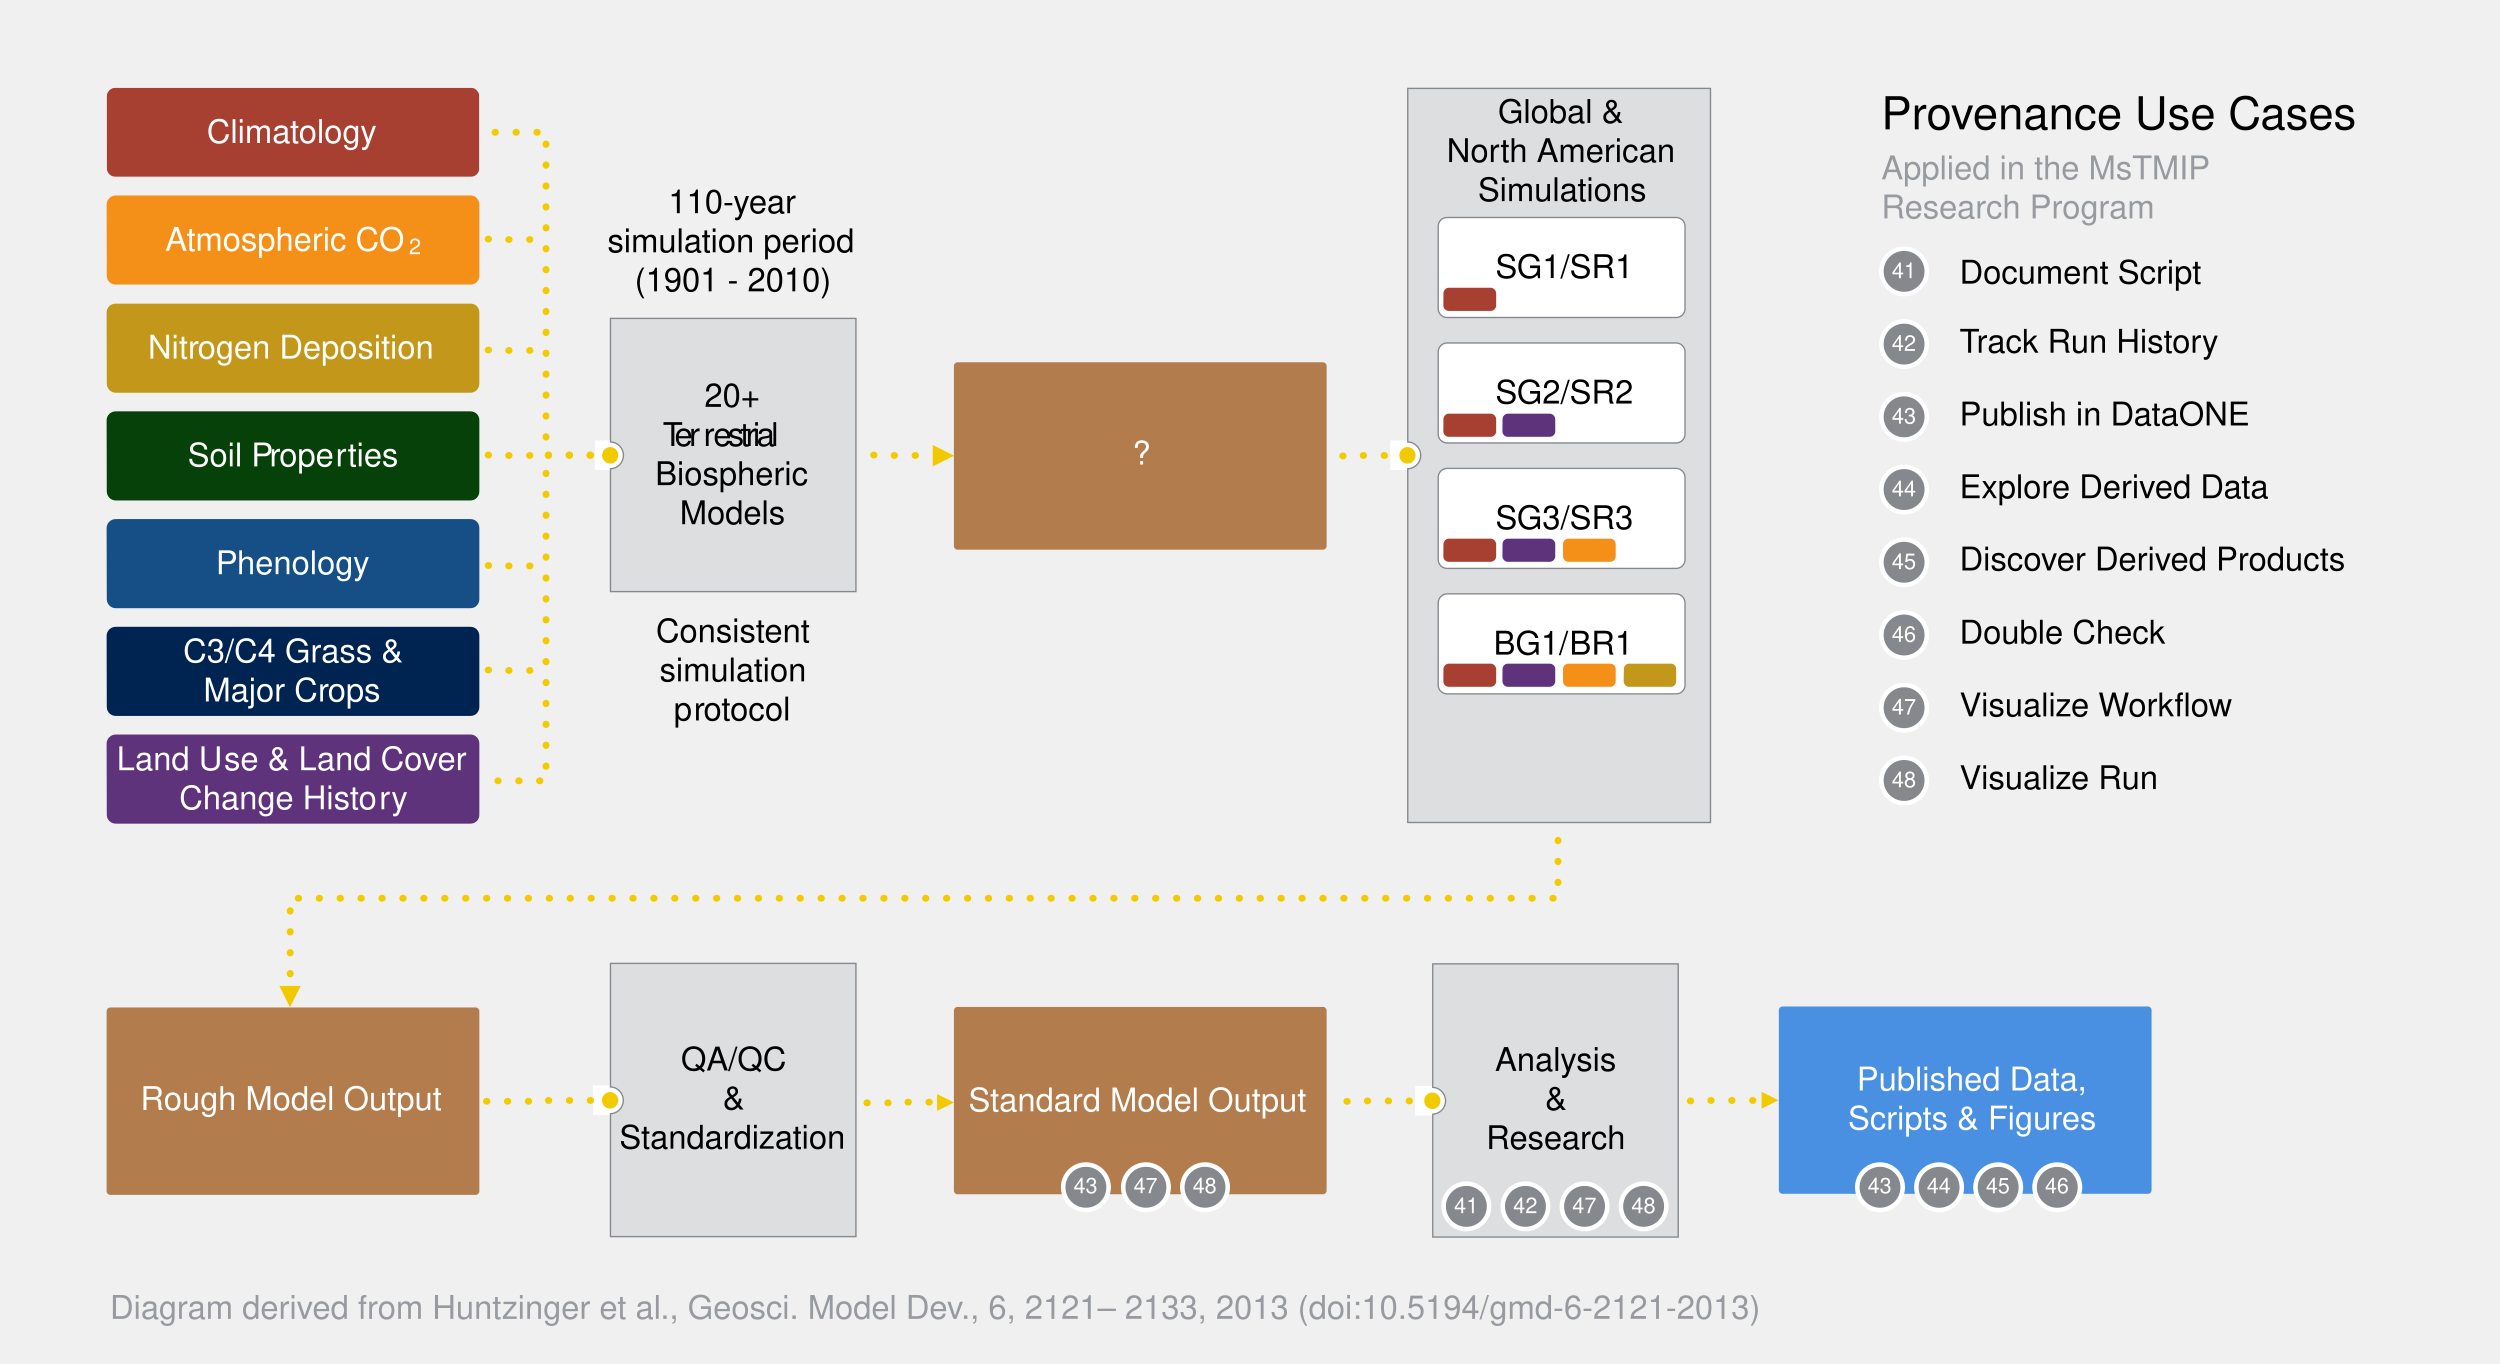
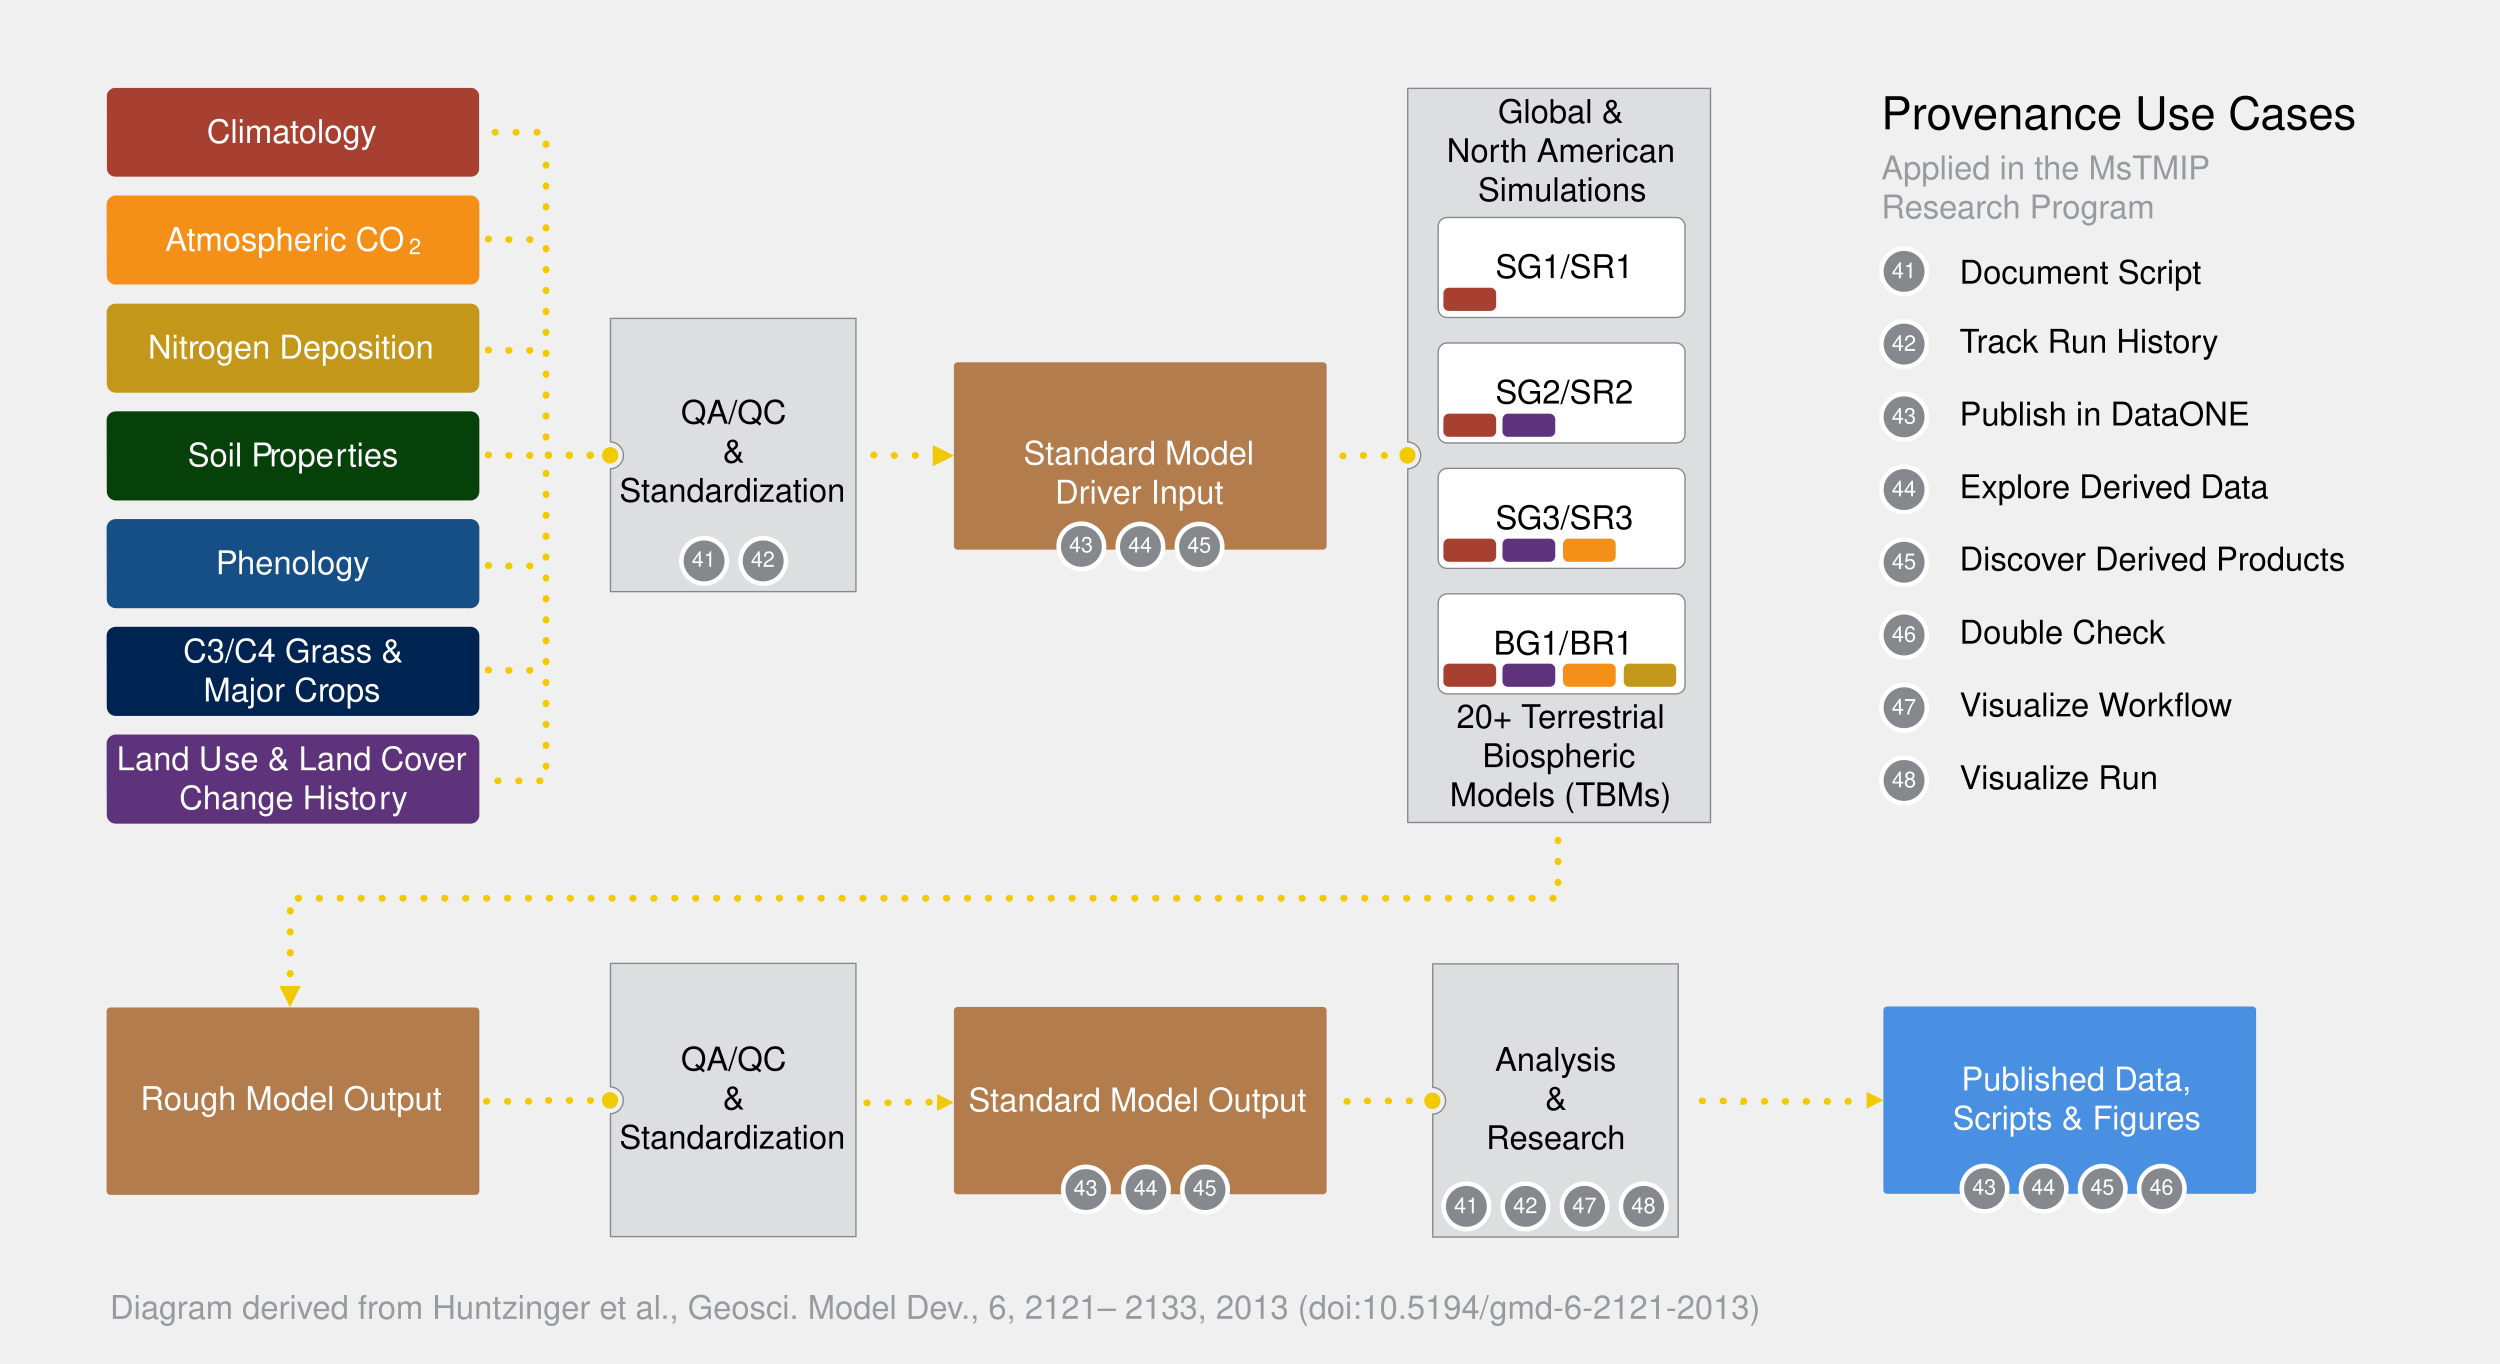
<svg xmlns="http://www.w3.org/2000/svg" xmlns:xlink="http://www.w3.org/1999/xlink" width="5500px" height="3000px" viewBox="0 0 5500 3000" version="1.1">
  <defs>
    <path id="path-1" d="M0,19.894 C0,9.07 9.156,0 19.98,0 L800.782,0 C811.606,0 820,9.07 820,19.894 L820,176.69 C820,187.514 811.606,196 800.782,196 L19.98,196 C9.156,196 0.381,187.514 0.381,176.69 L0,19.894 Z" />
  </defs>
  <g id="Page-1" stroke="none" stroke-width="1" fill="none" fill-rule="evenodd">
    <g id="Artboard">
-       <path d="M3097.05,194.5 L3763.05,194.5 L3763.05,1809.5 L3097.05,1809.5 L3097.05,194.5 Z" id="Fill-4" fill="#DDDEE0" />
-       <path d="M3097.05,194.5 L3763.05,194.5 L3763.05,1809.5 L3097.05,1809.5 L3097.05,194.5 Z" id="Stroke-5" stroke="#85888D" stroke-width="3" />
-       <path d="M3116.914,980.848 C3128.484,992.417 3128.484,1011.175 3116.914,1022.744 C3105.345,1034.313 3086.588,1034.313 3075.018,1022.744 C3063.449,1011.175 3063.449,992.417 3075.018,980.848 C3086.588,969.278 3105.345,969.278 3116.914,980.848 L3116.914,980.848 Z" id="Fill-6" fill="#FFFFFF" />
-       <path d="M3116.914,980.848 C3128.483,992.417 3128.483,1011.175 3116.914,1022.744 C3105.345,1034.313 3086.587,1034.313 3075.018,1022.744 C3063.449,1011.175 3063.449,992.417 3075.018,980.848 C3086.587,969.279 3105.345,969.279 3116.914,980.848 L3116.914,980.848 Z" id="Stroke-7" stroke="#85888D" stroke-width="3" />
-       <path d="M3058.55,969 L3095.55,969 L3095.55,1034 L3058.55,1034 L3058.55,969 Z" id="Fill-8" fill="#FFFFFF" />
+       <path d="M3097.05,1031.401 L3097.05,1809.5 L3763.05,1809.5 L3763.05,194.5 L3097.05,194.5 L3097.05,972.191 C3104.266,972.453 3111.405,975.339 3116.914,980.848 C3128.483,992.417 3128.483,1011.175 3116.914,1022.744 C3111.405,1028.253 3104.266,1031.139 3097.05,1031.401 Z" id="Stroke-5" stroke="#85888D" stroke-width="3" fill="#DCDEE0" />
+       <path d="M3116.914,980.848 C3128.484,992.417 3128.484,1011.175 3116.914,1022.744 C3105.345,1034.313 3086.588,1034.313 3075.018,1022.744 C3063.449,1011.175 3063.449,992.417 3075.018,980.848 C3086.588,969.278 3105.345,969.278 3116.914,980.848 L3116.914,980.848 Z" id="Fill-6" />
      <path d="M3108,989.964 C3114.379,996.475 3114.379,1007.033 3108,1013.545 C3101.621,1020.057 3091.278,1020.057 3084.899,1013.545 C3078.52,1007.033 3078.52,996.475 3084.899,989.964 C3091.278,983.452 3101.621,983.452 3108,989.964 L3108,989.964 Z" id="Fill-9" fill="#F2CA00" />
      <path d="M3108.001,989.964 C3114.38,996.476 3114.38,1007.034 3108.001,1013.545 C3101.621,1020.057 3091.279,1020.057 3084.899,1013.545 C3078.52,1007.034 3078.52,996.476 3084.899,989.964 C3091.279,983.452 3101.621,983.452 3108.001,989.964 L3108.001,989.964 Z" id="Stroke-10" stroke="#F2CA00" stroke-width="3" />
-       <path d="M1343.05,700.5 L1883.05,700.5 L1883.05,1301.5 L1343.05,1301.5 L1343.05,700.5 Z" id="Fill-11" fill="#DDDEE0" />
-       <path d="M1343.05,700.5 L1883.05,700.5 L1883.05,1301.5 L1343.05,1301.5 L1343.05,700.5 Z" id="Stroke-12" stroke="#85888D" stroke-width="3" />
-       <text id="20+-" font-family="Helvetica" font-size="72" font-weight="260" fill="#000000">
-         <tspan x="1549.695" y="895.226">20+ </tspan>
-       </text>
-       <text id="Terrestrial-" font-family="Helvetica" font-size="72" font-weight="260" letter-spacing="-7.992" fill="#000000">
-         <tspan x="1458.111" y="981.226">T</tspan>
-         <tspan x="1483.964" y="981.226">er</tspan>
-         <tspan x="1547.972" y="981.226" letter-spacing="-1.296">r</tspan>
-         <tspan x="1569.355" y="981.226">estrial </tspan>
-       </text>
-       <text id="Biospheric-" font-family="Helvetica" font-size="72" font-weight="260" fill="#000000">
-         <tspan x="1441.443" y="1067.226">Biospheric </tspan>
-       </text>
-       <text id="Models" font-family="Helvetica" font-size="72" font-weight="260" fill="#000000">
-         <tspan x="1495.479" y="1153.226">Models</tspan>
-       </text>
-       <path d="M1362.914,980.802 C1374.484,992.371 1374.484,1011.129 1362.914,1022.698 C1351.345,1034.267 1332.587,1034.267 1321.018,1022.698 C1309.449,1011.129 1309.449,992.371 1321.018,980.802 C1332.587,969.233 1351.345,969.233 1362.914,980.802 L1362.914,980.802 Z" id="Fill-19" fill="#FFFFFF" />
-       <path d="M1362.914,980.802 C1374.483,992.371 1374.483,1011.129 1362.914,1022.698 C1351.345,1034.267 1332.587,1034.267 1321.018,1022.698 C1309.449,1011.129 1309.449,992.371 1321.018,980.802 C1332.587,969.233 1351.345,969.233 1362.914,980.802 L1362.914,980.802 Z" id="Stroke-21" stroke="#85888D" stroke-width="3" />
-       <path d="M1308.88,969 L1341.55,969 L1341.55,1034 L1308.88,1034 L1308.88,969 Z" id="Fill-22" fill="#FFFFFF" />
+       <path d="M1343.05,1031.355 L1343.05,1301.5 L1883.05,1301.5 L1883.05,700.5 L1343.05,700.5 L1343.05,972.145 C1350.266,972.407 1357.405,975.293 1362.914,980.802 C1374.483,992.371 1374.483,1011.129 1362.914,1022.698 C1357.405,1028.207 1350.266,1031.093 1343.05,1031.355 Z" id="Stroke-12" stroke="#85888D" stroke-width="3" fill="#DCDEE0" />
+       <path d="M1362.914,980.802 C1374.484,992.371 1374.484,1011.129 1362.914,1022.698 C1351.345,1034.267 1332.587,1034.267 1321.018,1022.698 C1309.449,1011.129 1309.449,992.371 1321.018,980.802 C1332.587,969.233 1351.345,969.233 1362.914,980.802 L1362.914,980.802 Z" id="Fill-19" />
      <path d="M1354,989.918 C1360.379,996.43 1360.379,1006.987 1354,1013.499 C1347.621,1020.011 1337.278,1020.011 1330.899,1013.499 C1324.52,1006.987 1324.52,996.43 1330.899,989.918 C1337.278,983.406 1347.621,983.406 1354,989.918 L1354,989.918 Z" id="Fill-23" fill="#F2CA00" />
      <path d="M1354.001,989.918 C1360.38,996.43 1360.38,1006.987 1354.001,1013.499 C1347.621,1020.011 1337.279,1020.011 1330.899,1013.499 C1324.52,1006.987 1324.52,996.43 1330.899,989.918 C1337.279,983.406 1347.621,983.406 1354.001,989.918 L1354.001,989.918 Z" id="Stroke-24" stroke="#F2CA00" stroke-width="3" />
      <path d="M1299,1002 L1201.281,1002 L1201.281,291 L1054.55,291" id="Stroke-25" stroke="#F2CA00" stroke-width="15" stroke-linecap="round" stroke-dasharray="1,45" />
      <path d="M1299,1717.796 L1201.281,1717.796 L1201.281,1000.796 L1054.55,1000.796" id="Stroke-26" stroke="#F2CA00" stroke-width="15" stroke-linecap="round" stroke-dasharray="1,45" transform="translate(1176.775, 1359.296) scale(1, -1) translate(-1176.775, -1359.296) " />
-       <text id="Consistent-" font-family="Helvetica" font-size="72" font-weight="260" fill="#000000">
-         <tspan x="1443.023" y="1413.001">Consistent </tspan>
-         <tspan x="1451.051" y="1499.001">simulation </tspan>
-         <tspan x="1482.335" y="1585.001">p</tspan>
-         <tspan x="1526.327" y="1585.001" letter-spacing="-1.296">r</tspan>
-         <tspan x="1547.711" y="1585.001">otocol</tspan>
-       </text>
      <path d="M3164.05,679 L3164.05,497.843 C3164.05,487.172 3172.655,478.5 3183.327,478.5 L3687.723,478.5 C3698.395,478.5 3707.05,487.172 3707.05,497.843 L3707.05,679.199 C3707.05,689.87 3698.395,698.5 3687.723,698.5 L3183.327,698.5 C3172.655,698.5 3164.05,689.671 3164.05,679 L3164.05,679 Z" id="Fill-27" fill="#FFFFFF" />
      <path d="M3164.05,679 L3164.05,497.843 C3164.05,487.172 3172.655,478.5 3183.326,478.5 L3687.723,478.5 C3698.394,478.5 3707.05,487.172 3707.05,497.843 L3707.05,679.199 C3707.05,689.87 3698.394,698.5 3687.723,698.5 L3183.326,698.5 C3172.655,698.5 3164.05,689.671 3164.05,679 L3164.05,679 Z" id="Stroke-28" stroke="#85888D" stroke-width="3" />
      <text id="SG1/SR1" font-family="Helvetica" font-size="72" font-weight="260" fill="#000000">
        <tspan x="3289.948" y="611.704">SG1/SR1</tspan>
      </text>
      <path d="M3164.05,955 L3164.05,774.273 C3164.05,763.449 3172.779,754.5 3183.604,754.5 L3687.446,754.5 C3698.271,754.5 3707.05,763.449 3707.05,774.273 L3707.05,955.074 C3707.05,965.899 3698.271,974.5 3687.446,974.5 L3183.604,974.5 C3172.779,974.5 3164.05,965.824 3164.05,955 L3164.05,955 Z" id="Fill-31" fill="#FFFFFF" />
      <path d="M3164.05,955 L3164.05,774.273 C3164.05,763.449 3172.779,754.5 3183.603,754.5 L3687.446,754.5 C3698.27,754.5 3707.05,763.449 3707.05,774.273 L3707.05,955.075 C3707.05,965.899 3698.27,974.5 3687.446,974.5 L3183.603,974.5 C3172.779,974.5 3164.05,965.825 3164.05,955 L3164.05,955 Z" id="Stroke-33" stroke="#85888D" stroke-width="3" />
      <text id="SG2/SR2" font-family="Helvetica" font-size="72" font-weight="260" fill="#000000">
        <tspan x="3289.948" y="887.856">SG2/SR2</tspan>
      </text>
      <path d="M3164.05,1050.426 C3164.05,1039.601 3172.779,1030.5 3183.604,1030.5 L3687.446,1030.5 C3698.271,1030.5 3707.05,1039.601 3707.05,1050.426 L3707.05,1231.227 C3707.05,1242.051 3698.271,1250.5 3687.446,1250.5 L3183.604,1250.5 C3172.779,1250.5 3164.05,1241.824 3164.05,1231 L3164.05,1050.426 Z" id="Fill-36" fill="#FFFFFF" />
      <path d="M3164.05,1231 L3164.05,1050.425 C3164.05,1039.601 3172.779,1030.5 3183.603,1030.5 L3687.446,1030.5 C3698.27,1030.5 3707.05,1039.601 3707.05,1050.425 L3707.05,1231.227 C3707.05,1242.051 3698.27,1250.5 3687.446,1250.5 L3183.603,1250.5 C3172.779,1250.5 3164.05,1241.824 3164.05,1231 L3164.05,1231 Z" id="Stroke-38" stroke="#85888D" stroke-width="3" />
      <text id="SG3/SR3" font-family="Helvetica" font-size="72" font-weight="260" fill="#000000">
        <tspan x="3289.948" y="1164.009">SG3/SR3</tspan>
      </text>
      <path d="M3164.05,1507 L3164.05,1326.578 C3164.05,1315.754 3172.779,1306.5 3183.604,1306.5 L3687.446,1306.5 C3698.271,1306.5 3707.05,1315.754 3707.05,1326.578 L3707.05,1507.38 C3707.05,1518.204 3698.271,1526.5 3687.446,1526.5 L3183.604,1526.5 C3172.779,1526.5 3164.05,1517.824 3164.05,1507 L3164.05,1507 Z" id="Fill-41" fill="#FFFFFF" />
      <path d="M3164.05,1507 L3164.05,1326.578 C3164.05,1315.754 3172.779,1306.5 3183.603,1306.5 L3687.446,1306.5 C3698.27,1306.5 3707.05,1315.754 3707.05,1326.578 L3707.05,1507.38 C3707.05,1518.204 3698.27,1526.5 3687.446,1526.5 L3183.603,1526.5 C3172.779,1526.5 3164.05,1517.824 3164.05,1507 L3164.05,1507 Z" id="Stroke-43" stroke="#85888D" stroke-width="3" />
      <text id="BG1/BR1" font-family="Helvetica" font-size="72" font-weight="260" fill="#000000">
        <tspan x="3285.9" y="1440.161">BG1/BR1</tspan>
      </text>
      <path d="M3305.376,949.1 L3305.55,922.558 C3305.55,915.866 3310.8,910 3317.492,910 L3409.252,910 C3415.943,910 3421.55,915.866 3421.55,922.558 L3421.55,949.1 C3421.55,955.792 3415.943,961 3409.252,961 L3317.492,961 C3310.8,961 3305.376,955.792 3305.376,949.1 L3305.376,949.1 Z" id="Fill-51" fill="#5F327C" />
      <path d="M3175.376,949.1 L3175.55,922.558 C3175.55,915.866 3180.8,910 3187.492,910 L3279.252,910 C3285.943,910 3291.55,915.866 3291.55,922.558 L3291.55,949.1 C3291.55,955.792 3285.943,961 3279.252,961 L3187.492,961 C3180.8,961 3175.376,955.792 3175.376,949.1 L3175.376,949.1 Z" id="Fill-52" fill="#A84031" />
      <path d="M3175.376,672.1 L3175.55,645.558 C3175.55,638.866 3180.8,633 3187.492,633 L3279.252,633 C3285.943,633 3291.55,638.866 3291.55,645.558 L3291.55,672.1 C3291.55,678.792 3285.943,684 3279.252,684 L3187.492,684 C3180.8,684 3175.376,678.792 3175.376,672.1 L3175.376,672.1 Z" id="Fill-53" fill="#A84031" />
      <path d="M3175.376,1224.1 L3175.55,1197.558 C3175.55,1190.866 3180.8,1185 3187.492,1185 L3279.252,1185 C3285.943,1185 3291.55,1190.866 3291.55,1197.558 L3291.55,1224.1 C3291.55,1230.792 3285.943,1236 3279.252,1236 L3187.492,1236 C3180.8,1236 3175.376,1230.792 3175.376,1224.1 L3175.376,1224.1 Z" id="Fill-55" fill="#A84031" />
      <path d="M3175.376,1499.1 L3175.55,1472.558 C3175.55,1465.866 3180.8,1460 3187.492,1460 L3279.252,1460 C3285.943,1460 3291.55,1465.866 3291.55,1472.558 L3291.55,1499.1 C3291.55,1505.792 3285.943,1511 3279.252,1511 L3187.492,1511 C3180.8,1511 3175.376,1505.792 3175.376,1499.1 L3175.376,1499.1 Z" id="Fill-57" fill="#A84031" />
      <path d="M3305.376,1223.793 L3305.55,1197.25 C3305.55,1190.559 3310.8,1185 3317.492,1185 L3409.252,1185 C3415.943,1185 3421.55,1190.559 3421.55,1197.25 L3421.55,1223.793 C3421.55,1230.484 3415.943,1236 3409.252,1236 L3317.492,1236 C3310.8,1236 3305.376,1230.484 3305.376,1223.793 L3305.376,1223.793 Z" id="Fill-54" fill="#5F327C" />
      <path d="M3438.709,1223.793 L3438.55,1197.25 C3438.55,1190.559 3444.134,1185 3450.825,1185 L3542.585,1185 C3549.277,1185 3554.55,1190.559 3554.55,1197.25 L3554.55,1223.793 C3554.55,1230.484 3549.277,1236 3542.585,1236 L3450.825,1236 C3444.134,1236 3438.709,1230.484 3438.709,1223.793 L3438.709,1223.793 Z" id="Fill-56" fill="#F49018" />
      <path d="M3305.376,1498.577 L3305.55,1472.034 C3305.55,1465.342 3310.8,1460 3317.492,1460 L3409.252,1460 C3415.943,1460 3421.55,1465.342 3421.55,1472.034 L3421.55,1498.577 C3421.55,1505.268 3415.943,1511 3409.252,1511 L3317.492,1511 C3310.8,1511 3305.376,1505.268 3305.376,1498.577 L3305.376,1498.577 Z" id="Fill-59" fill="#5F327C" />
      <path d="M3438.709,1498.577 L3438.55,1472.034 C3438.55,1465.342 3444.134,1460 3450.825,1460 L3542.585,1460 C3549.277,1460 3554.55,1465.342 3554.55,1472.034 L3554.55,1498.577 C3554.55,1505.268 3549.277,1511 3542.585,1511 L3450.825,1511 C3444.134,1511 3438.709,1505.268 3438.709,1498.577 L3438.709,1498.577 Z" id="Fill-61" fill="#F49018" />
      <path d="M3572.042,1498.577 L3572.55,1472.034 C3572.55,1465.342 3577.467,1460 3584.158,1460 L3675.919,1460 C3682.61,1460 3687.55,1465.342 3687.55,1472.034 L3687.55,1498.577 C3687.55,1505.268 3682.61,1511 3675.919,1511 L3584.158,1511 C3577.467,1511 3572.042,1505.268 3572.042,1498.577 L3572.042,1498.577 Z" id="Fill-62" fill="#C39719" />
      <g id="Group-71" transform="translate(234.55, 193)">
        <mask id="mask-2" fill="white">
          <use xlink:href="#path-1" />
        </mask>
        <g id="Clip-70" />
        <path d="M0,196 L820,196 L820,0 L0,0 L0,196 Z" id="Fill-69" fill="#A84031" mask="url(#mask-2)" />
      </g>
      <text id="Climatology" font-family="Helvetica" font-size="72" font-weight="260" fill="#FFFFFF">
        <tspan x="454.923" y="314.61">Climatology</tspan>
      </text>
      <path d="M234.931,606.842 L234.55,450.047 C234.55,439.223 243.706,430 254.53,430 L1035.332,430 C1046.156,430 1054.55,439.223 1054.55,450.047 L1054.55,606.842 C1054.55,617.667 1046.156,626 1035.332,626 L254.53,626 C243.706,626 234.931,617.667 234.931,606.842 L234.931,606.842 Z" id="Fill-73" fill="#F49018" />
      <g id="Group-77" transform="translate(363.55, 483)" font-family="Helvetica" fill="#FFFFFF" font-weight="260">
        <text id="Atmospheric-CO" font-size="72">
          <tspan x="-0.019" y="68.763">Atmospheric CO</tspan>
        </text>
        <text id="2" font-size="48">
          <tspan x="536.093" y="76.283">2</tspan>
        </text>
      </g>
      <path d="M234.931,843.995 L234.55,687.2 C234.55,676.375 243.706,668 254.53,668 L1035.332,668 C1046.156,668 1054.55,676.375 1054.55,687.2 L1054.55,843.995 C1054.55,854.819 1046.156,864 1035.332,864 L254.53,864 C243.706,864 234.931,854.819 234.931,843.995 L234.931,843.995 Z" id="Fill-78" fill="#C39719" />
      <text id="Nitrogen-Deposition" font-family="Helvetica" font-size="72" font-weight="260" fill="#FFFFFF">
        <tspan x="325.503" y="788.916">Nit</tspan>
        <tspan x="413.487" y="788.916" letter-spacing="-1.296">r</tspan>
        <tspan x="434.871" y="788.916">ogen Deposition</tspan>
      </text>
      <path d="M234.931,1081.148 L234.55,924.352 C234.55,913.528 243.706,905 254.53,905 L1035.332,905 C1046.156,905 1054.55,913.528 1054.55,924.352 L1054.55,1081.148 C1054.55,1091.972 1046.156,1101 1035.332,1101 L254.53,1101 C243.706,1101 234.931,1091.972 234.931,1081.148 L234.931,1081.148 Z" id="Fill-81" fill="#054109" />
      <text id="Soil-Properties" font-family="Helvetica" font-size="72" font-weight="260" fill="#FFFFFF">
        <tspan x="412.911" y="1026.068">Soil P</tspan>
        <tspan x="592.911" y="1026.068" letter-spacing="-1.296">r</tspan>
        <tspan x="614.295" y="1026.068">ope</tspan>
        <tspan x="738.351" y="1026.068" letter-spacing="1.296">r</tspan>
        <tspan x="764.919" y="1026.068">ties</tspan>
      </text>
      <path d="M234.931,1318.3 L234.55,1161.505 C234.55,1150.681 243.706,1142 254.53,1142 L1035.332,1142 C1046.156,1142 1054.55,1150.681 1054.55,1161.505 L1054.55,1318.3 C1054.55,1329.125 1046.156,1338 1035.332,1338 L254.53,1338 C243.706,1338 234.931,1329.125 234.931,1318.3 L234.931,1318.3 Z" id="Fill-84" fill="#164F86" />
      <text id="Phenology" font-family="Helvetica" font-size="72" font-weight="260" fill="#FFFFFF">
        <tspan x="474.867" y="1263.221">Phenology</tspan>
      </text>
      <path d="M234.931,1555.453 L234.55,1398.658 C234.55,1387.833 243.706,1379 254.53,1379 L1035.332,1379 C1046.156,1379 1054.55,1387.833 1054.55,1398.658 L1054.55,1555.453 C1054.55,1566.277 1046.156,1575 1035.332,1575 L254.53,1575 C243.706,1575 234.931,1566.277 234.931,1555.453 L234.931,1555.453 Z" id="Fill-87" fill="#002452" />
      <g id="Group-91" transform="translate(402.55, 1388)" font-size="72" font-family="Helvetica" fill="#FFFFFF" font-weight="260">
        <text id="C3/C4-Grass-&amp;--">
          <tspan x="0.317" y="69.249">C3/C4 Grass &amp;  </tspan>
        </text>
        <text id="Major-Crops">
          <tspan x="45.029" y="155.249">Major C</tspan>
          <tspan x="297.029" y="155.249" letter-spacing="-1.296">r</tspan>
          <tspan x="318.413" y="155.249">ops</tspan>
        </text>
      </g>
      <path d="M234.931,1792.606 L234.55,1635.811 C234.55,1624.986 243.706,1616 254.53,1616 L1035.332,1616 C1046.156,1616 1054.55,1624.986 1054.55,1635.811 L1054.55,1792.606 C1054.55,1803.43 1046.156,1812 1035.332,1812 L254.53,1812 C243.706,1812 234.931,1803.43 234.931,1792.606 L234.931,1792.606 Z" id="Fill-92" fill="#5F327C" />
      <g id="Group-97" transform="translate(256.55, 1625)" font-size="72" font-family="Helvetica" fill="#FFFFFF" font-weight="260">
        <text id="Land-U">
          <tspan x="0.229" y="69.401">Land U</tspan>
        </text>
        <text id="se-&amp;-Land-Cover-">
          <tspan x="236.317" y="69.401">se &amp; Land Cover </tspan>
        </text>
        <text id="Change-History">
          <tspan x="137.677" y="155.401">Change Histo</tspan>
          <tspan x="577.813" y="155.401" letter-spacing="1.296">r</tspan>
          <tspan x="604.381" y="155.401">y</tspan>
        </text>
      </g>
      <path d="M3046,1003 L2964.17,1003 L2964.17,1002 L2921,1002" id="Stroke-98" stroke="#F2CA00" stroke-width="15" stroke-linecap="round" stroke-dasharray="1,45" transform="translate(2983.5, 1002.5) scale(1, -1) translate(-2983.5, -1002.5) " />
      <path d="M2014,1002 L1938.062,1002 L1938.062,1001 L1898,1001" id="Stroke-99" stroke="#F2CA00" stroke-width="15" stroke-linecap="round" stroke-dasharray="1,45,1,45" />
      <path d="M1166,1002 L1090.062,1002 L1090.062,1001 L1050,1001" id="Stroke-101" stroke="#F2CA00" stroke-width="15" stroke-linecap="round" stroke-dasharray="1,45,1,45" />
      <path d="M1166,771 L1090.062,771 L1090.062,770 L1050,770" id="Stroke-106" stroke="#F2CA00" stroke-width="15" stroke-linecap="round" stroke-dasharray="1,45,1,45" />
      <path d="M1166,527 L1090.062,527 L1090.062,526 L1050,526" id="Stroke-107" stroke="#F2CA00" stroke-width="15" stroke-linecap="round" stroke-dasharray="1,45,1,45" />
      <path d="M1166,1245 L1090.062,1245 L1090.062,1244 L1050,1244" id="Stroke-102" stroke="#F2CA00" stroke-width="15" stroke-linecap="round" stroke-dasharray="1,45,1,45" />
      <path d="M1166,1475 L1090.062,1475 L1090.062,1474 L1050,1474" id="Stroke-105" stroke="#F2CA00" stroke-width="15" stroke-linecap="round" stroke-dasharray="1,45,1,45" />
      <path d="M2192.128,3378.021 L2025.759,3378.021 L2025.759,588.846 L1873.949,588.846" id="Stroke-114" stroke="#F2CA00" stroke-width="15" stroke-linecap="round" stroke-dasharray="1,45" transform="translate(2033.039, 1983.433) rotate(90) translate(-2033.039, -1983.433) " />
-       <path d="M1343.05,2119.5 L1883.05,2119.5 L1883.05,2720.5 L1343.05,2720.5 L1343.05,2119.5 Z" id="Fill-101" fill="#DDDEE0" />
-       <path d="M1343.05,2119.5 L1883.05,2119.5 L1883.05,2720.5 L1343.05,2720.5 L1343.05,2119.5 Z" id="Stroke-103" stroke="#85888D" stroke-width="3" />
-       <path d="M1362.629,2399.802 C1374.198,2411.371 1374.198,2430.129 1362.629,2441.698 C1351.06,2453.267 1332.302,2453.267 1320.733,2441.698 C1309.164,2430.129 1309.164,2411.371 1320.733,2399.802 C1332.302,2388.233 1351.06,2388.233 1362.629,2399.802 L1362.629,2399.802 Z" id="Fill-109" fill="#FFFFFF" />
-       <path d="M1362.629,2399.802 C1374.198,2411.371 1374.198,2430.129 1362.629,2441.698 C1351.06,2453.267 1332.302,2453.267 1320.733,2441.698 C1309.164,2430.129 1309.164,2411.371 1320.733,2399.802 C1332.302,2388.232 1351.06,2388.232 1362.629,2399.802 L1362.629,2399.802 Z" id="Stroke-111" stroke="#85888D" stroke-width="3" />
-       <path d="M1304.55,2388 L1341.55,2388 L1341.55,2453 L1304.55,2453 L1304.55,2388 Z" id="Fill-113" fill="#FFFFFF" />
+       <path d="M1343.05,2450.343 L1343.05,2720.5 L1883.05,2720.5 L1883.05,2119.5 L1343.05,2119.5 L1343.05,2391.156 C1350.169,2391.484 1357.193,2394.365 1362.629,2399.802 C1374.198,2411.371 1374.198,2430.129 1362.629,2441.698 C1357.193,2447.134 1350.169,2450.016 1343.05,2450.343 Z" id="Stroke-103" stroke="#85888D" stroke-width="3" fill="#DCDEE0" />
+       <path d="M1362.629,2399.802 C1374.198,2411.371 1374.198,2430.129 1362.629,2441.698 C1351.06,2453.267 1332.302,2453.267 1320.733,2441.698 C1309.164,2430.129 1309.164,2411.371 1320.733,2399.802 C1332.302,2388.233 1351.06,2388.233 1362.629,2399.802 L1362.629,2399.802 Z" id="Fill-109" />
      <path d="M1353.715,2408.918 C1360.094,2415.43 1360.094,2425.987 1353.715,2432.499 C1347.336,2439.011 1336.993,2439.011 1330.614,2432.499 C1324.234,2425.987 1324.234,2415.43 1330.614,2408.918 C1336.993,2402.406 1347.336,2402.406 1353.715,2408.918 L1353.715,2408.918 Z" id="Fill-114" fill="#F2CA00" />
      <path d="M1353.715,2408.918 C1360.094,2415.43 1360.094,2425.987 1353.715,2432.499 C1347.335,2439.011 1336.993,2439.011 1330.613,2432.499 C1324.234,2425.987 1324.234,2415.43 1330.613,2408.918 C1336.993,2402.406 1347.335,2402.406 1353.715,2408.918 L1353.715,2408.918 Z" id="Stroke-115" stroke="#F2CA00" stroke-width="3" />
      <path d="M1299.387,2422.864 L1171.844,2422.864 L1171.844,2421 L1054.55,2421" id="Stroke-116" stroke="#F2CA00" stroke-width="15" stroke-linecap="round" stroke-dasharray="1,45" transform="translate(1176.968, 2421.932) scale(1, -1) translate(-1176.968, -2421.932) " />
      <rect id="Rectangle-1" fill="#B27C4D" x="234.55" y="2216.458" width="820" height="412.221" rx="8" />
      <path d="M614.55,2216 L614.55,2169 L661.55,2192.5 L614.55,2216 Z" id="Triangle-1" fill="#F2C900" transform="translate(638.05, 2192.5) rotate(90) translate(-638.05, -2192.5) " />
      <path d="M2052,1026 L2052,979 L2099,1002.5 L2052,1026 Z" id="Triangle-3" fill="#F2C900" />
-       <path d="M3856.55,2421 L3749.844,2421 L3749.844,2422 L3693.55,2422" id="Stroke-100" stroke="#F2CA00" stroke-width="15" stroke-linecap="round" stroke-dasharray="1,45" />
-       <path d="M3875.5,2439 L3875.5,2402 L3912.5,2420.5 L3875.5,2439 Z" id="Triangle-4" fill="#F2C900" />
+       <path d="M4066.55,2422 L3836.412,2422 L3836.412,2423 L3715,2423" id="Stroke-100" stroke="#F2CA00" stroke-width="15" stroke-linecap="round" stroke-dasharray="1,45" transform="translate(3890.775, 2422.5) scale(1, -1) translate(-3890.775, -2422.5) " />
+       <path d="M4106.5,2439 L4106.5,2402 L4143.5,2420.5 L4106.5,2439 Z" id="Triangle-4" fill="#F2C900" />
      <path d="M2044.55,2426.226 L1960.68,2426.226 L1960.68,2424.726 L1883.55,2424.726" id="Stroke-117" stroke="#F2CA00" stroke-width="15" stroke-linecap="round" stroke-dasharray="1,45" transform="translate(1964.05, 2425.476) scale(1, -1) translate(-1964.05, -2425.476) " />
      <path d="M2061.55,2444 L2061.55,2407 L2098.55,2425.5 L2061.55,2444 Z" id="Triangle-2" fill="#F2C900" />
      <text id="QA/QC-" font-family="Helvetica" font-size="72" font-weight="260" fill="#000000">
        <tspan x="1498.022" y="2355">QA/QC </tspan>
        <tspan x="1590.038" y="2441">&amp;</tspan>
        <tspan x="1362.626" y="2527">Standardization</tspan>
      </text>
-       <path d="M3153.233,2120.5 L3693.233,2120.5 L3693.233,2721.5 L3153.233,2721.5 L3153.233,2120.5 Z" id="Fill-102" fill="#DDDEE0" />
-       <path d="M3152.05,2120.5 L3692.05,2120.5 L3692.05,2721.5 L3152.05,2721.5 L3152.05,2120.5 Z" id="Stroke-104" stroke="#85888D" stroke-width="3" />
-       <path d="M3171.629,2400.802 C3183.198,2412.371 3183.198,2431.129 3171.629,2442.698 C3160.06,2454.267 3141.302,2454.267 3129.733,2442.698 C3118.164,2431.129 3118.164,2412.371 3129.733,2400.802 C3141.302,2389.233 3160.06,2389.233 3171.629,2400.802 L3171.629,2400.802 Z" id="Fill-110" fill="#FFFFFF" />
-       <path d="M3171.629,2400.802 C3183.198,2412.371 3183.198,2431.129 3171.629,2442.698 C3160.06,2454.267 3141.302,2454.267 3129.733,2442.698 C3118.164,2431.129 3118.164,2412.371 3129.733,2400.802 C3141.302,2389.232 3160.06,2389.232 3171.629,2400.802 L3171.629,2400.802 Z" id="Stroke-112" stroke="#85888D" stroke-width="3" />
-       <path d="M3113.55,2389 L3150.55,2389 L3150.55,2454 L3113.55,2454 L3113.55,2389 Z" id="Fill-115" fill="#FFFFFF" />
+       <text id="QA/QC--2" font-family="Helvetica" font-size="72" font-weight="260" fill="#000000">
+         <tspan x="1498.022" y="932">QA/QC </tspan>
+         <tspan x="1590.038" y="1018">&amp;</tspan>
+         <tspan x="1362.626" y="1104">Standardization</tspan>
+       </text>
+       <text id="20+-Terrestrial" font-family="Helvetica" font-size="72" font-weight="260" fill="#000000">
+         <tspan x="3204.324" y="1601.661">20+ Terrestrial</tspan>
+         <tspan x="3261.456" y="1687.661">Biospheric</tspan>
+         <tspan x="3189.492" y="1773.661">Models (TBMs)</tspan>
+       </text>
+       <path d="M3152.05,2451.343 L3152.05,2721.5 L3692.05,2721.5 L3692.05,2120.5 L3152.05,2120.5 L3152.05,2392.156 C3159.169,2392.484 3166.193,2395.365 3171.629,2400.802 C3183.198,2412.371 3183.198,2431.129 3171.629,2442.698 C3166.193,2448.134 3159.169,2451.016 3152.05,2451.343 Z" id="Stroke-104" stroke="#85888D" stroke-width="3" fill="#DCDEE0" />
+       <path d="M3171.629,2400.802 C3183.198,2412.371 3183.198,2431.129 3171.629,2442.698 C3160.06,2454.267 3141.302,2454.267 3129.733,2442.698 C3118.164,2431.129 3118.164,2412.371 3129.733,2400.802 C3141.302,2389.233 3160.06,2389.233 3171.629,2400.802 L3171.629,2400.802 Z" id="Fill-110" />
      <path d="M3162.715,2409.918 C3169.094,2416.43 3169.094,2426.987 3162.715,2433.499 C3156.336,2440.011 3145.993,2440.011 3139.614,2433.499 C3133.234,2426.987 3133.234,2416.43 3139.614,2409.918 C3145.993,2403.406 3156.336,2403.406 3162.715,2409.918 L3162.715,2409.918 Z" id="Fill-116" fill="#F2CA00" />
      <path d="M3162.715,2409.918 C3169.094,2416.43 3169.094,2426.987 3162.715,2433.499 C3156.335,2440.011 3145.993,2440.011 3139.613,2433.499 C3133.234,2426.987 3133.234,2416.43 3139.613,2409.918 C3145.993,2403.406 3156.335,2403.406 3162.715,2409.918 L3162.715,2409.918 Z" id="Stroke-118" stroke="#F2CA00" stroke-width="3" />
      <path d="M3101,2423 L3007.753,2423 L3007.753,2422 L2922,2422" id="Stroke-119" stroke="#F2CA00" stroke-width="15" stroke-linecap="round" stroke-dasharray="1,45" transform="translate(3011.5, 2422.5) scale(1, -1) translate(-3011.5, -2422.5) " />
      <text id="Analysis" font-family="Helvetica" font-size="72" font-weight="260" fill="#000000">
        <tspan x="3289.022" y="2356">Analysis</tspan>
        <tspan x="3399.038" y="2442">&amp;</tspan>
        <tspan x="3269.618" y="2528">Research</tspan>
      </text>
      <text id="Rough-Model-Output" font-family="Helvetica" font-size="72" font-weight="260" fill="#FFFFFF">
        <tspan x="308.918" y="2442">Rough Model Output</tspan>
      </text>
      <rect id="Rectangle-3" fill="#B27C4D" x="2098.55" y="797.039" width="820" height="412.221" rx="8" />
-       <text id="?" font-family="Helvetica" font-size="72" font-weight="260" fill="#FFFFFF">
-         <tspan x="2491.05" y="1022">?</tspan>
+       <text id="Standard-Model" font-family="Helvetica" font-size="72" font-weight="260" fill="#FFFFFF">
+         <tspan x="2251.65" y="1022">Standard Model</tspan>
+         <tspan x="2321.022" y="1108">Driver Input</tspan>
      </text>
      <rect id="Rectangle-2" fill="#B27C4D" x="2098.55" y="2215.19" width="820" height="412.221" rx="8" />
      <text id="Standard-Model-Outpu" font-family="Helvetica" font-size="72" font-weight="260" fill="#FFFFFF">
        <tspan x="2130.59" y="2445">Standard Model Output</tspan>
      </text>
-       <rect id="Rectangle-4" fill="#4990E2" x="3913.45" y="2214.19" width="820" height="412.221" rx="8" />
+       <rect id="Rectangle-4" fill="#4990E2" x="4143.45" y="2214.19" width="820" height="412.221" rx="8" />
      <text id="Published-Data," font-family="Helvetica" font-size="72" font-weight="260" fill="#FFFFFF">
-         <tspan x="4084.982" y="2399">Published Data,</tspan>
-         <tspan x="4065.65" y="2485">Scripts &amp; Figures</tspan>
+         <tspan x="4314.982" y="2399">Published Data,</tspan>
+         <tspan x="4295.65" y="2485">Scripts &amp; Figures</tspan>
      </text>
      <g id="Oval-1-+-53" transform="translate(4139, 547)">
        <circle id="Oval-1" stroke="#FFFFFF" stroke-width="10" fill="#85888D" cx="50" cy="50" r="50" />
        <text id="41" font-family="Helvetica" font-size="48" font-weight="260" fill="#FFFFFF">
          <tspan x="23" y="65">41</tspan>
        </text>
      </g>
      <g id="Oval-1-+-58" transform="translate(4139, 707)">
        <circle id="Oval-1" stroke="#FFFFFF" stroke-width="10" fill="#85888D" cx="50" cy="50" r="50" />
        <text id="42" font-family="Helvetica" font-size="48" font-weight="260" fill="#FFFFFF">
          <tspan x="23" y="65">42</tspan>
        </text>
      </g>
      <g id="Oval-1-+-59" transform="translate(4139, 867)">
        <circle id="Oval-1" stroke="#FFFFFF" stroke-width="10" fill="#85888D" cx="50" cy="50" r="50" />
        <text id="43" font-family="Helvetica" font-size="48" font-weight="260" fill="#FFFFFF">
          <tspan x="23" y="65">43</tspan>
        </text>
      </g>
      <g id="Oval-1-+-60" transform="translate(4139, 1027)">
        <circle id="Oval-1" stroke="#FFFFFF" stroke-width="10" fill="#85888D" cx="50" cy="50" r="50" />
        <text id="44" font-family="Helvetica" font-size="48" font-weight="260" fill="#FFFFFF">
          <tspan x="23" y="65">44</tspan>
        </text>
      </g>
      <g id="Oval-1-+-61" transform="translate(4139, 1187)">
        <circle id="Oval-1" stroke="#FFFFFF" stroke-width="10" fill="#85888D" cx="50" cy="50" r="50" />
        <text id="45" font-family="Helvetica" font-size="48" font-weight="260" fill="#FFFFFF">
          <tspan x="23" y="65">45</tspan>
        </text>
      </g>
      <g id="Oval-1-+-75" transform="translate(4139, 1347)">
        <circle id="Oval-1" stroke="#FFFFFF" stroke-width="10" fill="#85888D" cx="50" cy="50" r="50" />
        <text id="46" font-family="Helvetica" font-size="48" font-weight="260" fill="#FFFFFF">
          <tspan x="23" y="65">46</tspan>
        </text>
      </g>
      <g id="Oval-1-+-76" transform="translate(4139, 1507)">
        <circle id="Oval-1" stroke="#FFFFFF" stroke-width="10" fill="#85888D" cx="50" cy="50" r="50" />
        <text id="47" font-family="Helvetica" font-size="48" font-weight="260" fill="#FFFFFF">
          <tspan x="23" y="65">47</tspan>
        </text>
      </g>
      <g id="Oval-1-+-77" transform="translate(4139, 1667)">
        <circle id="Oval-1" stroke="#FFFFFF" stroke-width="10" fill="#85888D" cx="50" cy="50" r="50" />
        <text id="48" font-family="Helvetica" font-size="48" font-weight="260" fill="#FFFFFF">
          <tspan x="23" y="65">48</tspan>
        </text>
      </g>
      <g id="Oval-1-+-50" transform="translate(3176, 2604)">
        <circle id="Oval-1" stroke="#FFFFFF" stroke-width="10" fill="#85888D" cx="50" cy="50" r="50" />
        <text id="41" font-family="Helvetica" font-size="48" font-weight="260" fill="#FFFFFF">
          <tspan x="23" y="65">41</tspan>
        </text>
      </g>
      <g id="Oval-1-+-67" transform="translate(3306, 2604)">
        <circle id="Oval-1" stroke="#FFFFFF" stroke-width="10" fill="#85888D" cx="50" cy="50" r="50" />
        <text id="42" font-family="Helvetica" font-size="48" font-weight="260" fill="#FFFFFF">
          <tspan x="23" y="65">42</tspan>
        </text>
      </g>
+       <g id="Oval-1-+-54" transform="translate(1499, 1184)">
+         <circle id="Oval-1" stroke="#FFFFFF" stroke-width="10" fill="#85888D" cx="50" cy="50" r="50" />
+         <text id="41" font-family="Helvetica" font-size="47.172" font-weight="260" fill="#FFFFFF">
+           <tspan x="23" y="63">41</tspan>
+         </text>
+       </g>
+       <g id="Oval-1-+-78" transform="translate(1629.05, 1184)">
+         <circle id="Oval-1" stroke="#FFFFFF" stroke-width="10" fill="#85888D" cx="50" cy="50" r="50" />
+         <text id="42" font-family="Helvetica" font-size="47.172" font-weight="260" fill="#FFFFFF">
+           <tspan x="23" y="63">42</tspan>
+         </text>
+       </g>
      <g id="Oval-1-+-68" transform="translate(3436, 2604)">
        <circle id="Oval-1" stroke="#FFFFFF" stroke-width="10" fill="#85888D" cx="50" cy="50" r="50" />
        <text id="47" font-family="Helvetica" font-size="48" font-weight="260" fill="#FFFFFF">
          <tspan x="23" y="65">47</tspan>
        </text>
      </g>
      <g id="Oval-1-+-69" transform="translate(3566, 2604)">
        <circle id="Oval-1" stroke="#FFFFFF" stroke-width="10" fill="#85888D" cx="50" cy="50" r="50" />
        <text id="48" font-family="Helvetica" font-size="48" font-weight="260" fill="#FFFFFF">
          <tspan x="23" y="65">48</tspan>
        </text>
      </g>
-       <g id="Oval-1-+-51" transform="translate(4086, 2562)">
+       <g id="Oval-1-+-51" transform="translate(4316, 2565)">
        <circle id="Oval-1" stroke="#FFFFFF" stroke-width="10" fill="#85888D" cx="50" cy="50" r="50" />
        <text id="43" font-family="Helvetica" font-size="47.172" font-weight="260" fill="#FFFFFF">
          <tspan x="23" y="63">43</tspan>
        </text>
      </g>
-       <g id="Oval-1-+-52" transform="translate(2339, 2562)">
+       <g id="Oval-1-+-52" transform="translate(2339, 2567)">
        <circle id="Oval-1" stroke="#FFFFFF" stroke-width="10" fill="#85888D" cx="50" cy="50" r="50" />
        <text id="43" font-family="Helvetica" font-size="47.172" font-weight="260" fill="#FFFFFF">
          <tspan x="23" y="63">43</tspan>
        </text>
      </g>
-       <g id="Oval-1-+-70" transform="translate(4216, 2562.136)">
+       <g id="Oval-1-+-70" transform="translate(4446, 2565.136)">
        <circle id="Oval-1" stroke="#FFFFFF" stroke-width="10" fill="#85888D" cx="50" cy="50" r="50" />
        <text id="44" font-family="Helvetica" font-size="47.172" font-weight="260" fill="#FFFFFF">
          <tspan x="23" y="63">44</tspan>
        </text>
      </g>
-       <g id="Oval-1-+-71" transform="translate(4346, 2562.136)">
+       <g id="Oval-1-+-71" transform="translate(4576, 2565.136)">
        <circle id="Oval-1" stroke="#FFFFFF" stroke-width="10" fill="#85888D" cx="50" cy="50" r="50" />
        <text id="45" font-family="Helvetica" font-size="47.172" font-weight="260" fill="#FFFFFF">
          <tspan x="23" y="63">45</tspan>
        </text>
      </g>
-       <g id="Oval-1-+-72" transform="translate(4476, 2562.136)">
+       <g id="Oval-1-+-55" transform="translate(2329, 1152)">
+         <circle id="Oval-1" stroke="#FFFFFF" stroke-width="10" fill="#85888D" cx="50" cy="50" r="50" />
+         <text id="43" font-family="Helvetica" font-size="47.172" font-weight="260" fill="#FFFFFF">
+           <tspan x="23" y="63">43</tspan>
+         </text>
+       </g>
+       <g id="Oval-1-+-79" transform="translate(2459, 1152.568)">
+         <circle id="Oval-1" stroke="#FFFFFF" stroke-width="10" fill="#85888D" cx="50" cy="50" r="50" />
+         <text id="44" font-family="Helvetica" font-size="47.172" font-weight="260" fill="#FFFFFF">
+           <tspan x="23" y="63">44</tspan>
+         </text>
+       </g>
+       <g id="Oval-1-+-80" transform="translate(2589, 1152.568)">
+         <circle id="Oval-1" stroke="#FFFFFF" stroke-width="10" fill="#85888D" cx="50" cy="50" r="50" />
+         <text id="45" font-family="Helvetica" font-size="47.172" font-weight="260" fill="#FFFFFF">
+           <tspan x="23" y="63">45</tspan>
+         </text>
+       </g>
+       <g id="Oval-1-+-72" transform="translate(4706, 2565.136)">
        <circle id="Oval-1" stroke="#FFFFFF" stroke-width="10" fill="#85888D" cx="50" cy="50" r="50" />
        <text id="46" font-family="Helvetica" font-size="47.172" font-weight="260" fill="#FFFFFF">
          <tspan x="23" y="63">46</tspan>
        </text>
      </g>
-       <g id="Oval-1-+-74" transform="translate(2471.05, 2562)">
-         <circle id="Oval-1" stroke="#FFFFFF" stroke-width="10" fill="#85888D" cx="50" cy="50" r="50" />
-         <text id="47" font-family="Helvetica" font-size="47.172" font-weight="260" fill="#FFFFFF">
-           <tspan x="23" y="63">47</tspan>
-         </text>
-       </g>
-       <g id="Oval-1-+-73" transform="translate(2601.05, 2562)">
-         <circle id="Oval-1" stroke="#FFFFFF" stroke-width="10" fill="#85888D" cx="50" cy="50" r="50" />
-         <text id="48" font-family="Helvetica" font-size="47.172" font-weight="260" fill="#FFFFFF">
-           <tspan x="23" y="63">48</tspan>
-         </text>
-       </g>
-       <text id="110-year" font-family="Helvetica" font-size="72" font-weight="260" fill="#000000">
-         <tspan x="1470.444" y="469">110-year</tspan>
-         <tspan x="1336.452" y="555">simulation period</tspan>
-         <tspan x="1396.392" y="641">(1901 - 2010)</tspan>
-       </text>
+       <g id="Oval-1-+-74" transform="translate(2471.05, 2567)">
+         <circle id="Oval-1" stroke="#FFFFFF" stroke-width="10" fill="#85888D" cx="50" cy="50" r="50" />
+         <text id="44" font-family="Helvetica" font-size="47.172" font-weight="260" fill="#FFFFFF">
+           <tspan x="23" y="63">44</tspan>
+         </text>
+       </g>
+       <g id="Oval-1-+-73" transform="translate(2601.05, 2567)">
+         <circle id="Oval-1" stroke="#FFFFFF" stroke-width="10" fill="#85888D" cx="50" cy="50" r="50" />
+         <text id="45" font-family="Helvetica" font-size="47.172" font-weight="260" fill="#FFFFFF">
+           <tspan x="23" y="63">45</tspan>
+         </text>
+       </g>
      <text id="Provenance-Use-Cases" font-family="Helvetica" font-size="100" font-weight="260" fill="#000000">
        <tspan x="4139" y="284.5">Provenance Use Cases</tspan>
      </text>
      <text id="Applied-in-the-MsTMI" font-family="Helvetica" font-size="72" font-weight="260" fill="#979A9F">
        <tspan x="4139" y="394.5">Applied in the MsTMIP </tspan>
        <tspan x="4139" y="480.5">Research Program</tspan>
      </text>
      <text id="Document-Script" font-family="Helvetica" font-size="72" font-weight="260" fill="#000000">
        <tspan x="4311" y="624">Document Script</tspan>
      </text>
      <text id="Track-Run-History" font-family="Helvetica" font-size="72" font-weight="260" fill="#000000">
        <tspan x="4311" y="776">Track Run History</tspan>
      </text>
      <text id="Publish-in-DataONE" font-family="Helvetica" font-size="72" font-weight="260" fill="#000000">
        <tspan x="4311" y="936">Publish in DataONE</tspan>
      </text>
      <text id="Explore-Derived-Data" font-family="Helvetica" font-size="72" font-weight="260" fill="#000000">
        <tspan x="4311" y="1096">Explore Derived Data</tspan>
      </text>
      <text id="Discover-Derived-Pro" font-family="Helvetica" font-size="72" font-weight="260" fill="#000000">
        <tspan x="4311" y="1255">Discover Derived Products</tspan>
      </text>
      <text id="Double-Check" font-family="Helvetica" font-size="72" font-weight="260" fill="#000000">
        <tspan x="4311" y="1416">Double Check</tspan>
      </text>
      <text id="Visualize-Workflow" font-family="Helvetica" font-size="72" font-weight="260" fill="#000000">
        <tspan x="4311" y="1576">Visualize Workflow</tspan>
      </text>
      <text id="Visualize-Run" font-family="Helvetica" font-size="72" font-weight="260" fill="#000000">
        <tspan x="4311" y="1736">Visualize Run</tspan>
      </text>
      <text id="Diagram-derived-from" font-family="Helvetica" font-size="72" font-weight="260" fill="#979A9F">
        <tspan x="242" y="2901.5">Diagram derived from Huntzinger et al., Geosci. Model Dev., 6, 2121– 2133, 2013 (doi:10.5194/gmd-6-2121-2013)</tspan>
      </text>
      <text id="Global-&amp;" font-family="Helvetica" font-size="72" font-weight="260" fill="#000000">
        <tspan x="3295.46" y="270.501">Global &amp;</tspan>
        <tspan x="3182.78" y="356.501">North American</tspan>
        <tspan x="3251.468" y="442.501">Simulations</tspan>
      </text>
    </g>
  </g>
</svg>
